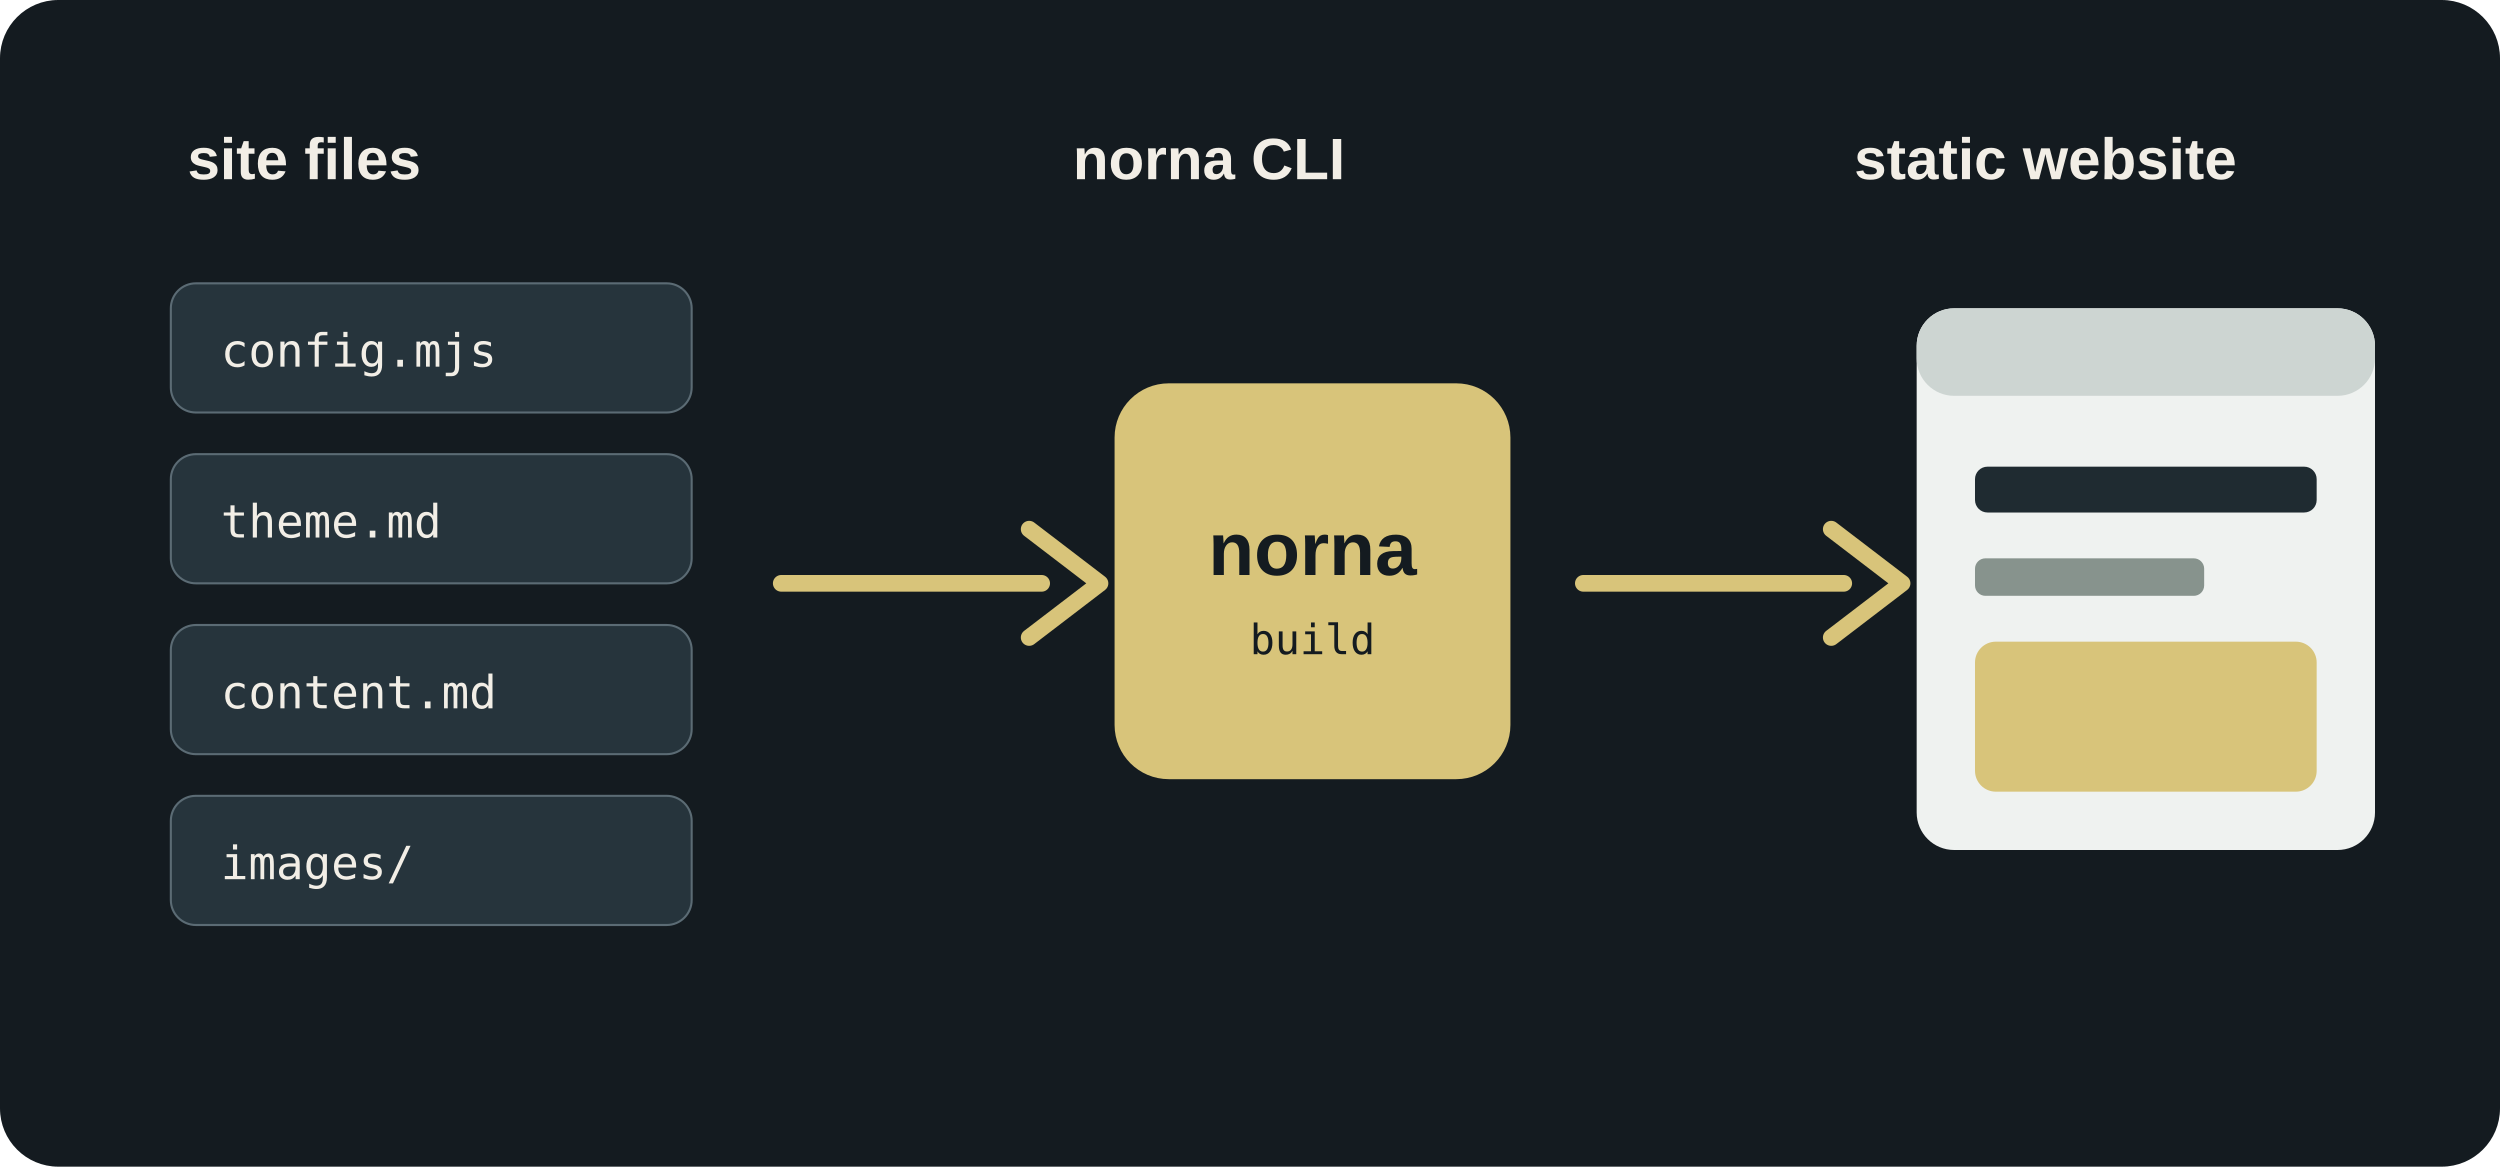
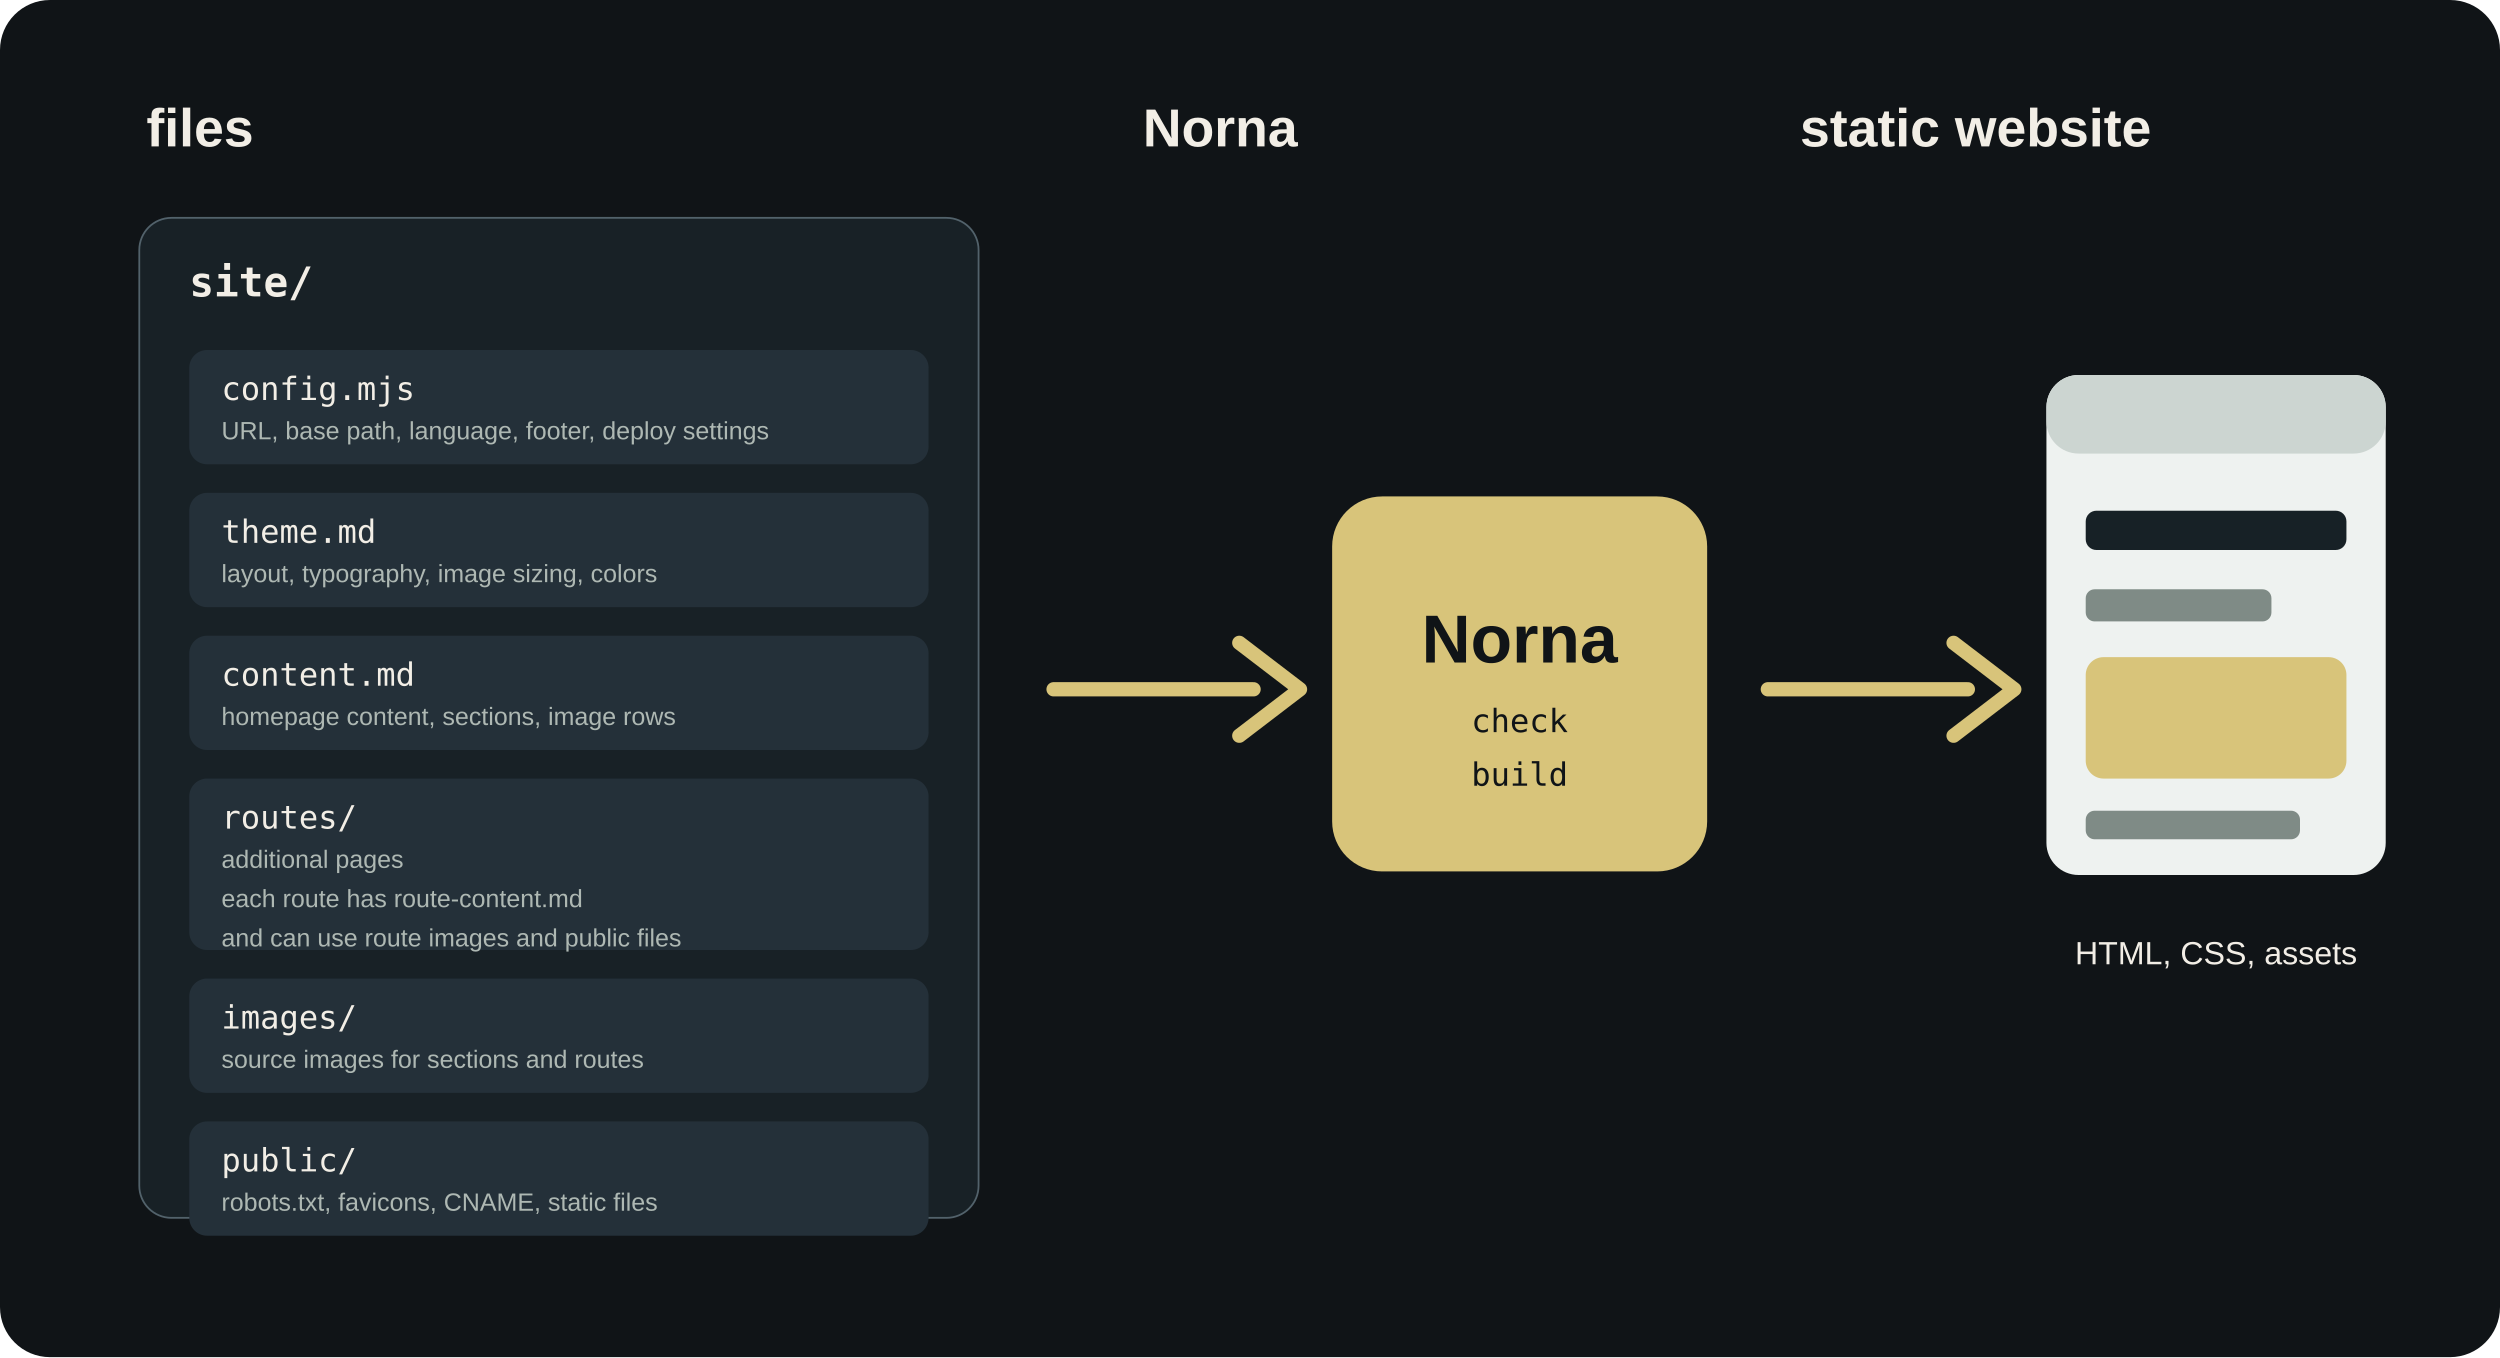
- <svg xmlns="http://www.w3.org/2000/svg" viewBox="0 0 1200 560" role="img" aria-labelledby="title desc">
-   <rect width="1200" height="560" rx="28" fill="#141b20" />
+ <svg xmlns="http://www.w3.org/2000/svg" viewBox="0 0 1400 760" role="img" aria-labelledby="title desc">
+   <rect width="1400" height="760" rx="28" fill="#101417" />
  <g fill="#f2eee6" font-family="Arial, Helvetica, sans-serif">
-     <text x="90" y="86" font-size="28" font-weight="700">site files</text>
-     <text x="515" y="86" font-size="28" font-weight="700">norna CLI</text>
-     <text x="890" y="86" font-size="28" font-weight="700">static website</text>
+     <text x="82" y="82" font-size="30" font-weight="700">files</text>
+     <text x="640" y="82" font-size="30" font-weight="700">Norna</text>
+     <text x="1008" y="82" font-size="30" font-weight="700">static website</text>
  </g>
-   <g transform="translate(82 136)">
-     <rect x="0" y="0" width="250" height="62" rx="12" fill="#26343c" stroke="#5b6b74" />
-     <rect x="0" y="82" width="250" height="62" rx="12" fill="#26343c" stroke="#5b6b74" />
-     <rect x="0" y="164" width="250" height="62" rx="12" fill="#26343c" stroke="#5b6b74" />
-     <rect x="0" y="246" width="250" height="62" rx="12" fill="#26343c" stroke="#5b6b74" />
-     <text x="24" y="40" fill="#f2eee6" font-family="Menlo, Consolas, monospace" font-size="22">config.mjs</text>
-     <text x="24" y="122" fill="#f2eee6" font-family="Menlo, Consolas, monospace" font-size="22">theme.md</text>
-     <text x="24" y="204" fill="#f2eee6" font-family="Menlo, Consolas, monospace" font-size="22">content.md</text>
-     <text x="24" y="286" fill="#f2eee6" font-family="Menlo, Consolas, monospace" font-size="22">images/</text>
+   <g transform="translate(78 122)" font-family="Arial, Helvetica, sans-serif">
+     <rect width="470" height="560" rx="18" fill="#182126" stroke="#52626b" />
+     <text x="28" y="44" fill="#f2eee6" font-family="Menlo, Consolas, monospace" font-size="23" font-weight="700">site/</text>
+     <g transform="translate(28 74)">
+       <rect width="414" height="64" rx="10" fill="#243039" />
+       <text x="18" y="28" fill="#f2eee6" font-family="Menlo, Consolas, monospace" font-size="18">config.mjs</text>
+       <text x="18" y="50" fill="#aeb8b3" font-size="14">URL, base path, language, footer, deploy settings</text>
+     </g>
+     <g transform="translate(28 154)">
+       <rect width="414" height="64" rx="10" fill="#243039" />
+       <text x="18" y="28" fill="#f2eee6" font-family="Menlo, Consolas, monospace" font-size="18">theme.md</text>
+       <text x="18" y="50" fill="#aeb8b3" font-size="14">layout, typography, image sizing, colors</text>
+     </g>
+     <g transform="translate(28 234)">
+       <rect width="414" height="64" rx="10" fill="#243039" />
+       <text x="18" y="28" fill="#f2eee6" font-family="Menlo, Consolas, monospace" font-size="18">content.md</text>
+       <text x="18" y="50" fill="#aeb8b3" font-size="14">homepage content, sections, image rows</text>
+     </g>
+     <g transform="translate(28 314)">
+       <rect width="414" height="96" rx="10" fill="#243039" />
+       <text x="18" y="28" fill="#f2eee6" font-family="Menlo, Consolas, monospace" font-size="18">routes/</text>
+       <text x="18" y="50" fill="#aeb8b3" font-size="14">additional pages</text>
+       <text x="18" y="72" fill="#aeb8b3" font-size="14">each route has route-content.md</text>
+       <text x="18" y="94" fill="#aeb8b3" font-size="14">and can use route images and public files</text>
+     </g>
+     <g transform="translate(28 426)">
+       <rect width="414" height="64" rx="10" fill="#243039" />
+       <text x="18" y="28" fill="#f2eee6" font-family="Menlo, Consolas, monospace" font-size="18">images/</text>
+       <text x="18" y="50" fill="#aeb8b3" font-size="14">source images for sections and routes</text>
+     </g>
+     <g transform="translate(28 506)">
+       <rect width="414" height="64" rx="10" fill="#243039" />
+       <text x="18" y="28" fill="#f2eee6" font-family="Menlo, Consolas, monospace" font-size="18">public/</text>
+       <text x="18" y="50" fill="#aeb8b3" font-size="14">robots.txt, favicons, CNAME, static files</text>
+     </g>
  </g>
-   <path d="M375 280h125" stroke="#d8c47a" stroke-width="8" stroke-linecap="round" />
-   <path d="m494 254 34 26-34 26" fill="none" stroke="#d8c47a" stroke-width="8" stroke-linecap="round" stroke-linejoin="round" />
-   <g transform="translate(535 184)">
-     <rect width="190" height="190" rx="26" fill="#d8c47a" />
-     <text x="95" y="92" text-anchor="middle" fill="#141b20" font-family="Arial, Helvetica, sans-serif" font-weight="800" font-size="36">norna</text>
-     <text x="95" y="130" text-anchor="middle" fill="#141b20" font-family="Menlo, Consolas, monospace" font-size="20">build</text>
+   <path d="M590 386h112" stroke="#d8c47a" stroke-width="8" stroke-linecap="round" />
+   <path d="m694 360 34 26-34 26" fill="none" stroke="#d8c47a" stroke-width="8" stroke-linecap="round" stroke-linejoin="round" />
+   <g transform="translate(746 278)" font-family="Arial, Helvetica, sans-serif">
+     <rect width="210" height="210" rx="28" fill="#d8c47a" />
+     <text x="105" y="93" text-anchor="middle" fill="#101417" font-size="38" font-weight="800">Norna</text>
+     <text x="105" y="132" text-anchor="middle" fill="#101417" font-family="Menlo, Consolas, monospace" font-size="18">check</text>
+     <text x="105" y="162" text-anchor="middle" fill="#101417" font-family="Menlo, Consolas, monospace" font-size="18">build</text>
  </g>
-   <path d="M760 280h125" stroke="#d8c47a" stroke-width="8" stroke-linecap="round" />
-   <path d="m879 254 34 26-34 26" fill="none" stroke="#d8c47a" stroke-width="8" stroke-linecap="round" stroke-linejoin="round" />
-   <g transform="translate(920 148)">
-     <rect width="220" height="260" rx="18" fill="#eff2f0" />
-     <rect width="220" height="42" rx="18" fill="#cdd5d2" />
-     <rect x="28" y="76" width="164" height="22" rx="6" fill="#1f2b31" />
-     <rect x="28" y="120" width="110" height="18" rx="5" fill="#87938d" />
-     <rect x="28" y="160" width="164" height="72" rx="10" fill="#d8c47a" />
+   <path d="M990 386h112" stroke="#d8c47a" stroke-width="8" stroke-linecap="round" />
+   <path d="m1094 360 34 26-34 26" fill="none" stroke="#d8c47a" stroke-width="8" stroke-linecap="round" stroke-linejoin="round" />
+   <g transform="translate(1146 210)" font-family="Arial, Helvetica, sans-serif">
+     <rect width="190" height="280" rx="18" fill="#eef2f0" />
+     <rect width="190" height="44" rx="18" fill="#ccd5d1" />
+     <rect x="22" y="76" width="146" height="22" rx="6" fill="#172126" />
+     <rect x="22" y="120" width="104" height="18" rx="5" fill="#7f8b86" />
+     <rect x="22" y="158" width="146" height="68" rx="10" fill="#d8c47a" />
+     <rect x="22" y="244" width="120" height="16" rx="5" fill="#7f8b86" />
+     <text x="95" y="330" text-anchor="middle" fill="#f2eee6" font-size="18">HTML, CSS, assets</text>
  </g>
</svg>
